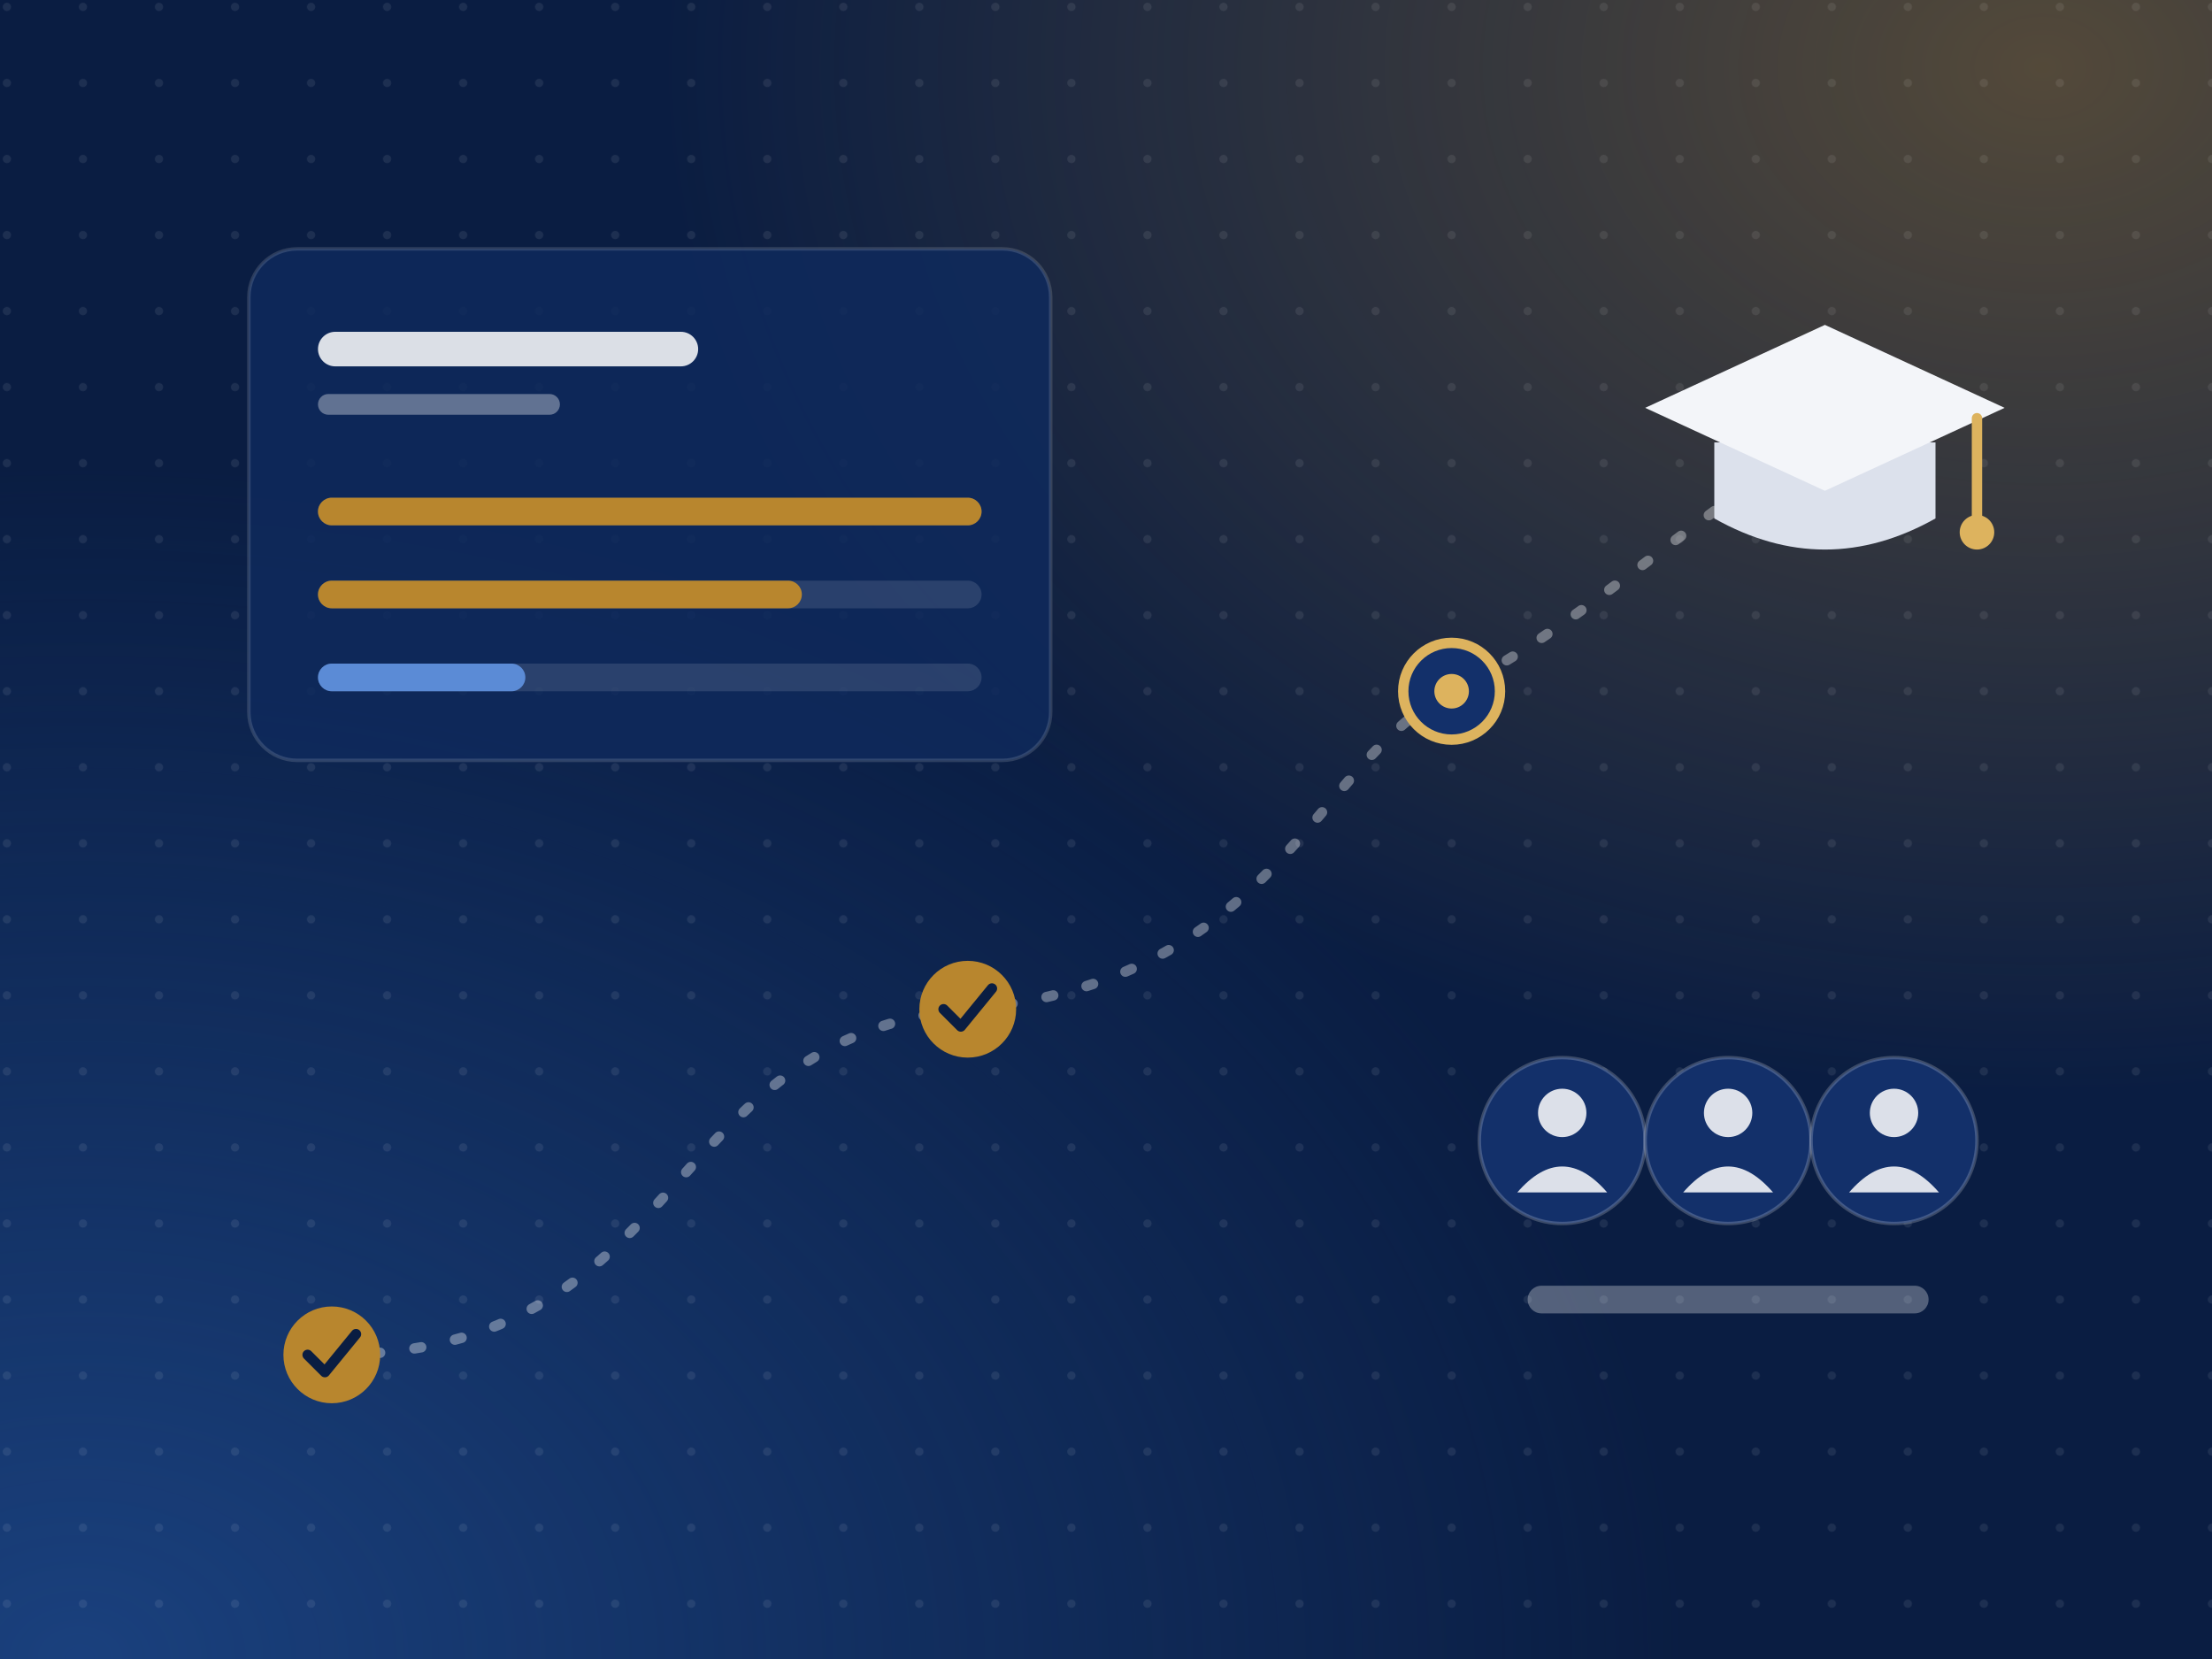
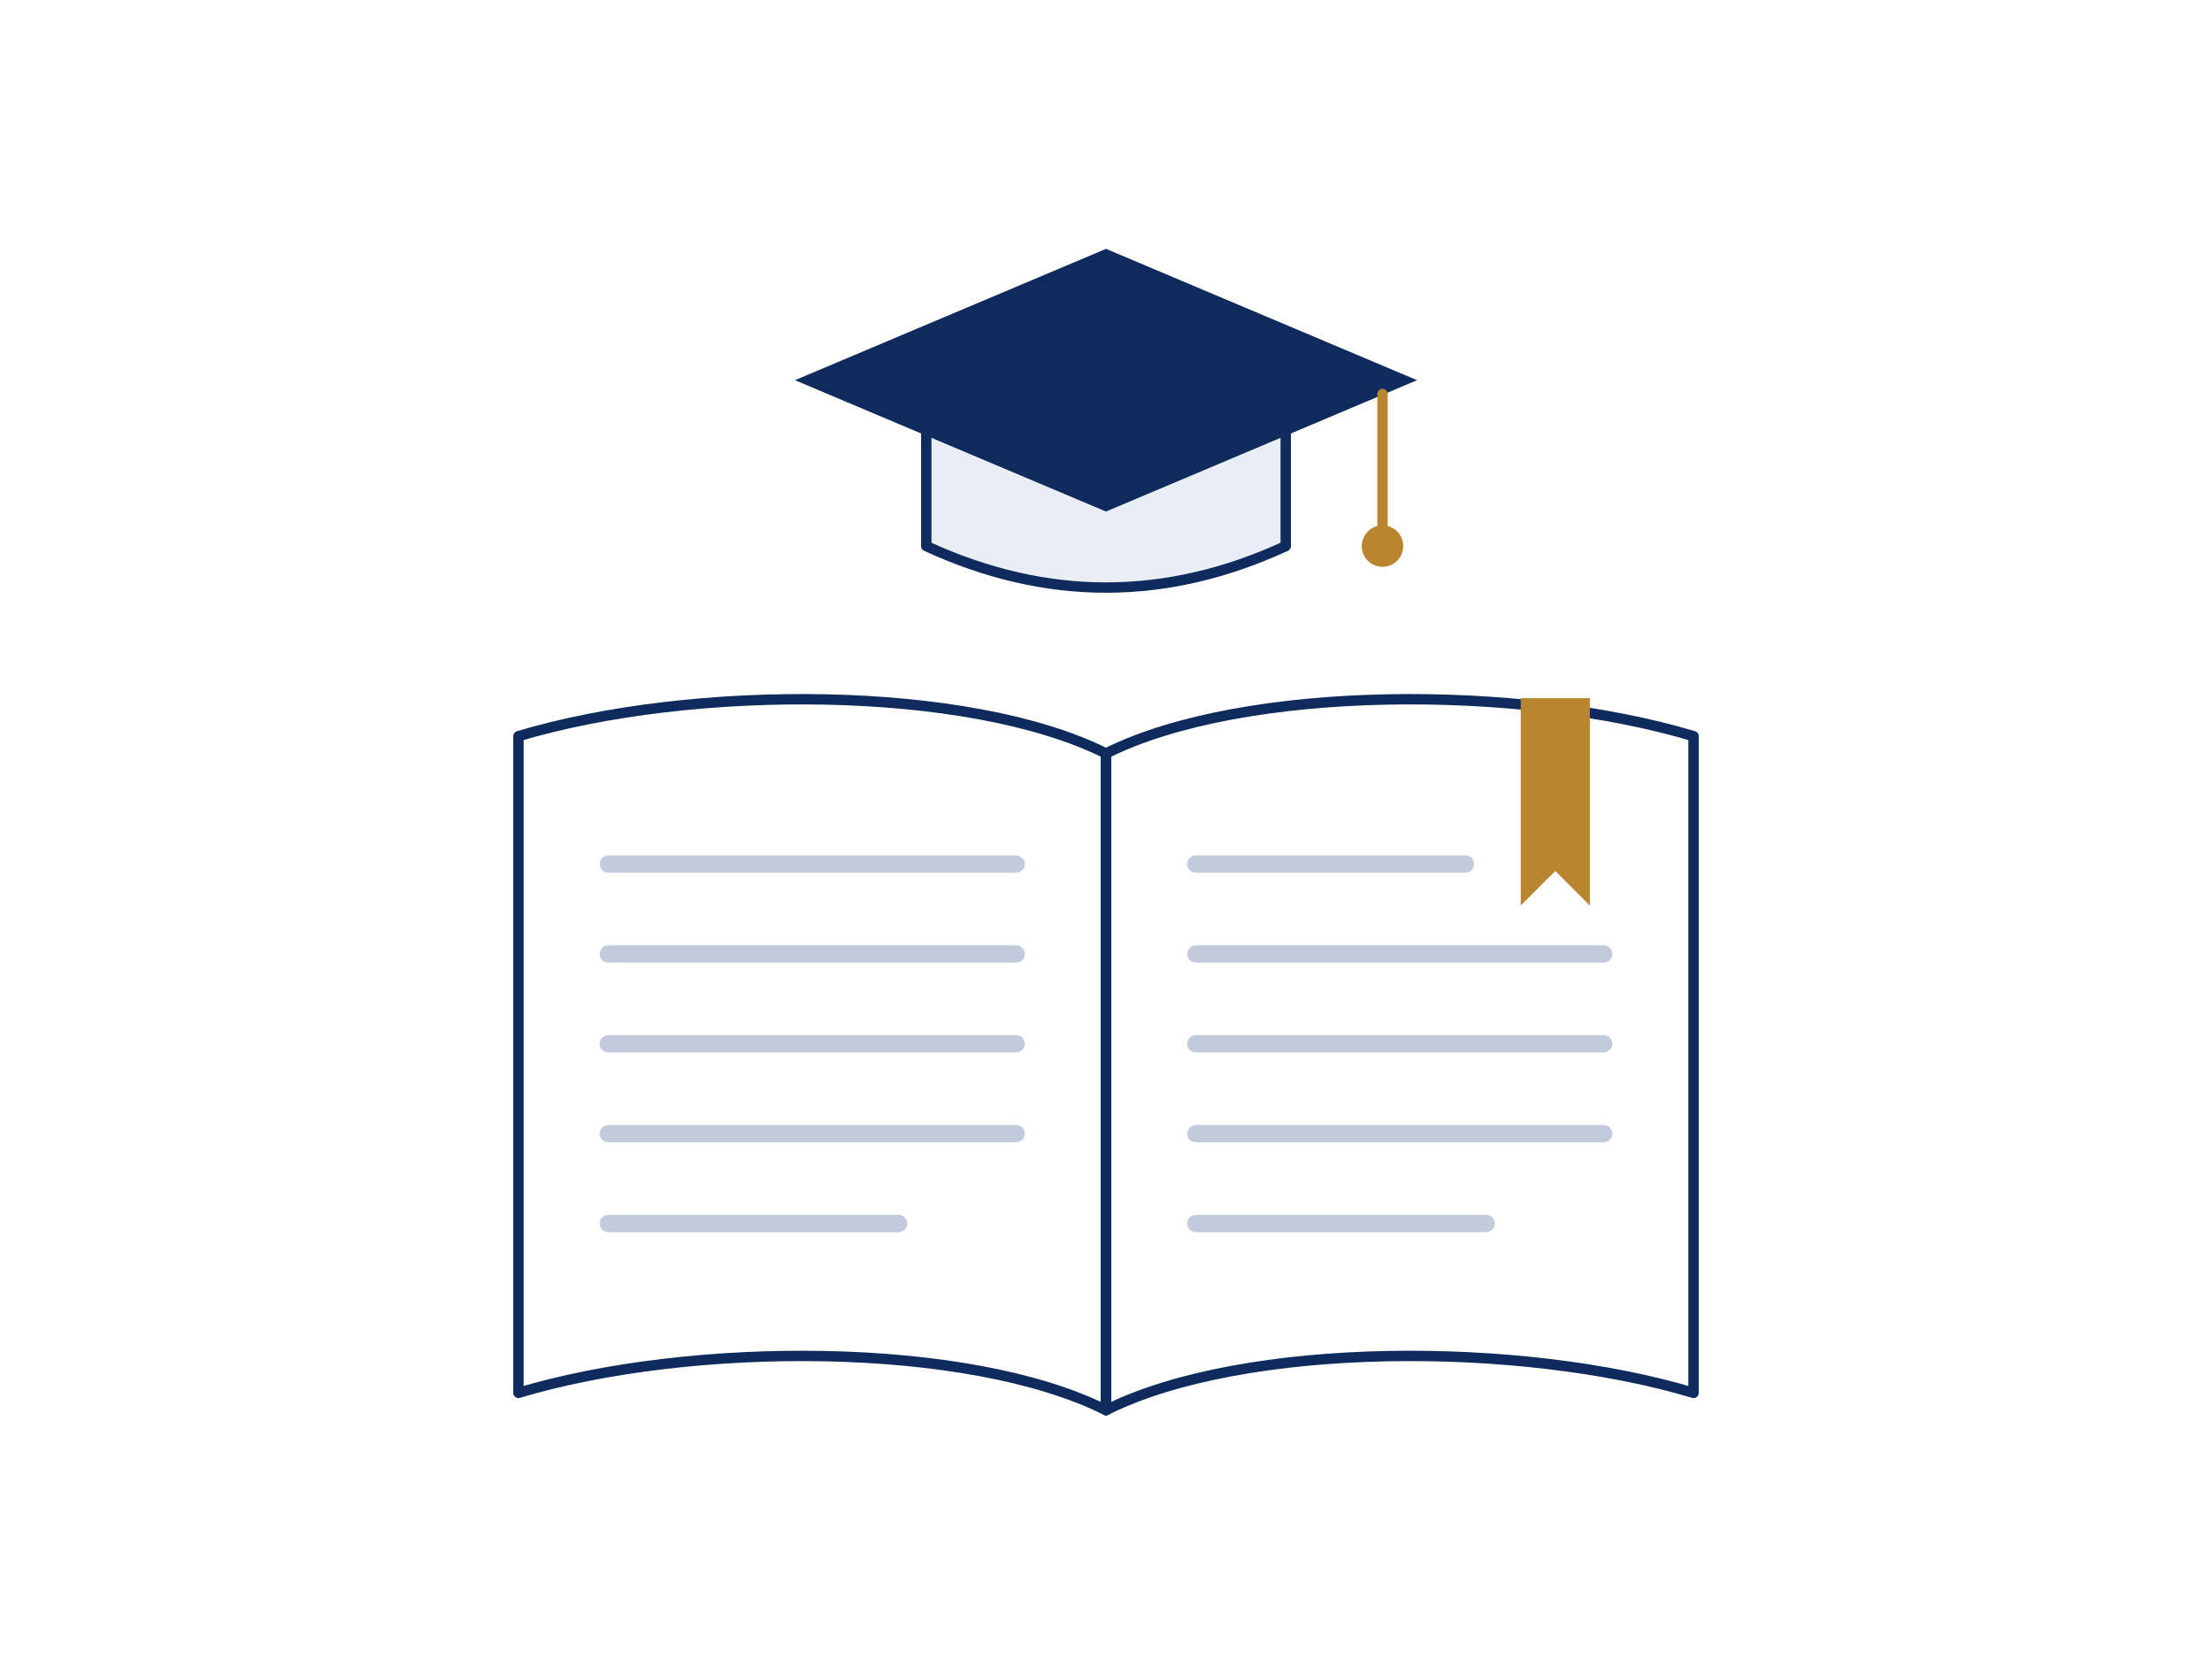
<svg xmlns="http://www.w3.org/2000/svg" viewBox="0 0 640 480" width="640" height="480">
-   <defs>
-     <radialGradient id="glowGold" cx="0.92" cy="0.04" r="0.62">
-       <stop offset="0" stop-color="#B8862E" stop-opacity="0.42" />
-       <stop offset="1" stop-color="#B8862E" stop-opacity="0" />
-     </radialGradient>
-     <radialGradient id="glowBlue" cx="0.04" cy="1" r="0.72">
-       <stop offset="0" stop-color="#1F4C91" stop-opacity="0.75" />
-       <stop offset="1" stop-color="#1F4C91" stop-opacity="0" />
-     </radialGradient>
-     <pattern id="dots" width="22" height="22" patternUnits="userSpaceOnUse">
-       <circle cx="2" cy="2" r="1.2" fill="#FFFFFF" fill-opacity="0.08" />
-     </pattern>
-   </defs>
-   <rect width="640" height="480" fill="#0A1D42" />
-   <rect width="640" height="480" fill="url(#glowBlue)" />
-   <rect width="640" height="480" fill="url(#glowGold)" />
-   <rect width="640" height="480" fill="url(#dots)" />
-   <path d="M96,392 C200,392 190,300 280,292 S380,220 420,200 S500,140 528,128" fill="none" stroke="#FFFFFF" stroke-opacity="0.35" stroke-width="3" stroke-dasharray="2 10" stroke-linecap="round" />
-   <rect x="72" y="72" width="232" height="148" rx="14" fill="#0F2A5C" fill-opacity="0.85" stroke="#FFFFFF" stroke-opacity="0.14" />
-   <rect x="92" y="96" width="110" height="10" rx="5" fill="#FFFFFF" fill-opacity="0.85" />
-   <rect x="92" y="114" width="70" height="6" rx="3" fill="#FFFFFF" fill-opacity="0.35" />
-   <g fill="#FFFFFF" fill-opacity="0.12">
-     <rect x="92" y="144" width="192" height="8" rx="4" />
-     <rect x="92" y="168" width="192" height="8" rx="4" />
-     <rect x="92" y="192" width="192" height="8" rx="4" />
+   <rect width="640" height="480" fill="#FFFFFF" />
+   <g fill="#FFFFFF" stroke="#0F2A5C" stroke-width="3" stroke-linejoin="round" stroke-linecap="round">
+     <path d="M320,218 C280,198 200,198 150,213 V403 C200,388 280,388 320,408 Z" />
+     <path d="M320,218 C360,198 440,198 490,213 V403 C440,388 360,388 320,408 Z" />
+     <line x1="320" y1="218" x2="320" y2="408" />
  </g>
-   <rect x="92" y="144" width="192" height="8" rx="4" fill="#B8862E" />
-   <rect x="92" y="168" width="140" height="8" rx="4" fill="#B8862E" />
-   <rect x="92" y="192" width="60" height="8" rx="4" fill="#5B8BD6" />
-   <circle cx="96" cy="392" r="14" fill="#B8862E" />
-   <circle cx="280" cy="292" r="14" fill="#B8862E" />
-   <g fill="none" stroke="#0A1D42" stroke-width="3" stroke-linecap="round" stroke-linejoin="round">
-     <path d="M89,392 L94,397 L103,386" />
-     <path d="M273,292 L278,297 L287,286" />
+   <g stroke="#C3CADB" stroke-width="5" stroke-linecap="round">
+     <line x1="176" y1="250" x2="294" y2="250" />
+     <line x1="176" y1="276" x2="294" y2="276" />
+     <line x1="176" y1="302" x2="294" y2="302" />
+     <line x1="176" y1="328" x2="294" y2="328" />
+     <line x1="176" y1="354" x2="260" y2="354" />
+     <line x1="346" y1="250" x2="424" y2="250" />
+     <line x1="346" y1="276" x2="464" y2="276" />
+     <line x1="346" y1="302" x2="464" y2="302" />
+     <line x1="346" y1="328" x2="464" y2="328" />
+     <line x1="346" y1="354" x2="430" y2="354" />
  </g>
-   <circle cx="420" cy="200" r="14" fill="#13306A" stroke="#DDB35E" stroke-width="3" />
-   <circle cx="420" cy="200" r="5" fill="#DDB35E" />
-   <path d="M496,128 V150 Q528,168 560,150 V128" fill="#DCE1EC" />
-   <polygon points="476,118 528,94 580,118 528,142" fill="#F3F5F9" />
-   <line x1="572" y1="121" x2="572" y2="150" stroke="#DDB35E" stroke-width="3" stroke-linecap="round" />
-   <circle cx="572" cy="154" r="5" fill="#DDB35E" />
-   <g fill="#13306A" stroke="#FFFFFF" stroke-opacity="0.2">
-     <circle cx="452" cy="330" r="24" />
-     <circle cx="500" cy="330" r="24" />
-     <circle cx="548" cy="330" r="24" />
-   </g>
-   <g fill="#FFFFFF" fill-opacity="0.85">
-     <circle cx="452" cy="322" r="7" />
-     <path d="M439,345 Q452,330 465,345 Z" />
-     <circle cx="500" cy="322" r="7" />
-     <path d="M487,345 Q500,330 513,345 Z" />
-     <circle cx="548" cy="322" r="7" />
-     <path d="M535,345 Q548,330 561,345 Z" />
-   </g>
-   <rect x="442" y="372" width="116" height="8" rx="4" fill="#FFFFFF" fill-opacity="0.3" />
+   <polygon points="440,202 460,202 460,262 450,252 440,262" fill="#B8862E" />
+   <path d="M268,124 V158 Q320,182 372,158 V124 Z" fill="#E9EDF5" stroke="#0F2A5C" stroke-width="3" stroke-linejoin="round" />
+   <polygon points="320,72 410,110 320,148 230,110" fill="#0F2A5C" />
+   <line x1="400" y1="114" x2="400" y2="152" stroke="#B8862E" stroke-width="3" stroke-linecap="round" />
+   <circle cx="400" cy="158" r="6" fill="#B8862E" />
</svg>
